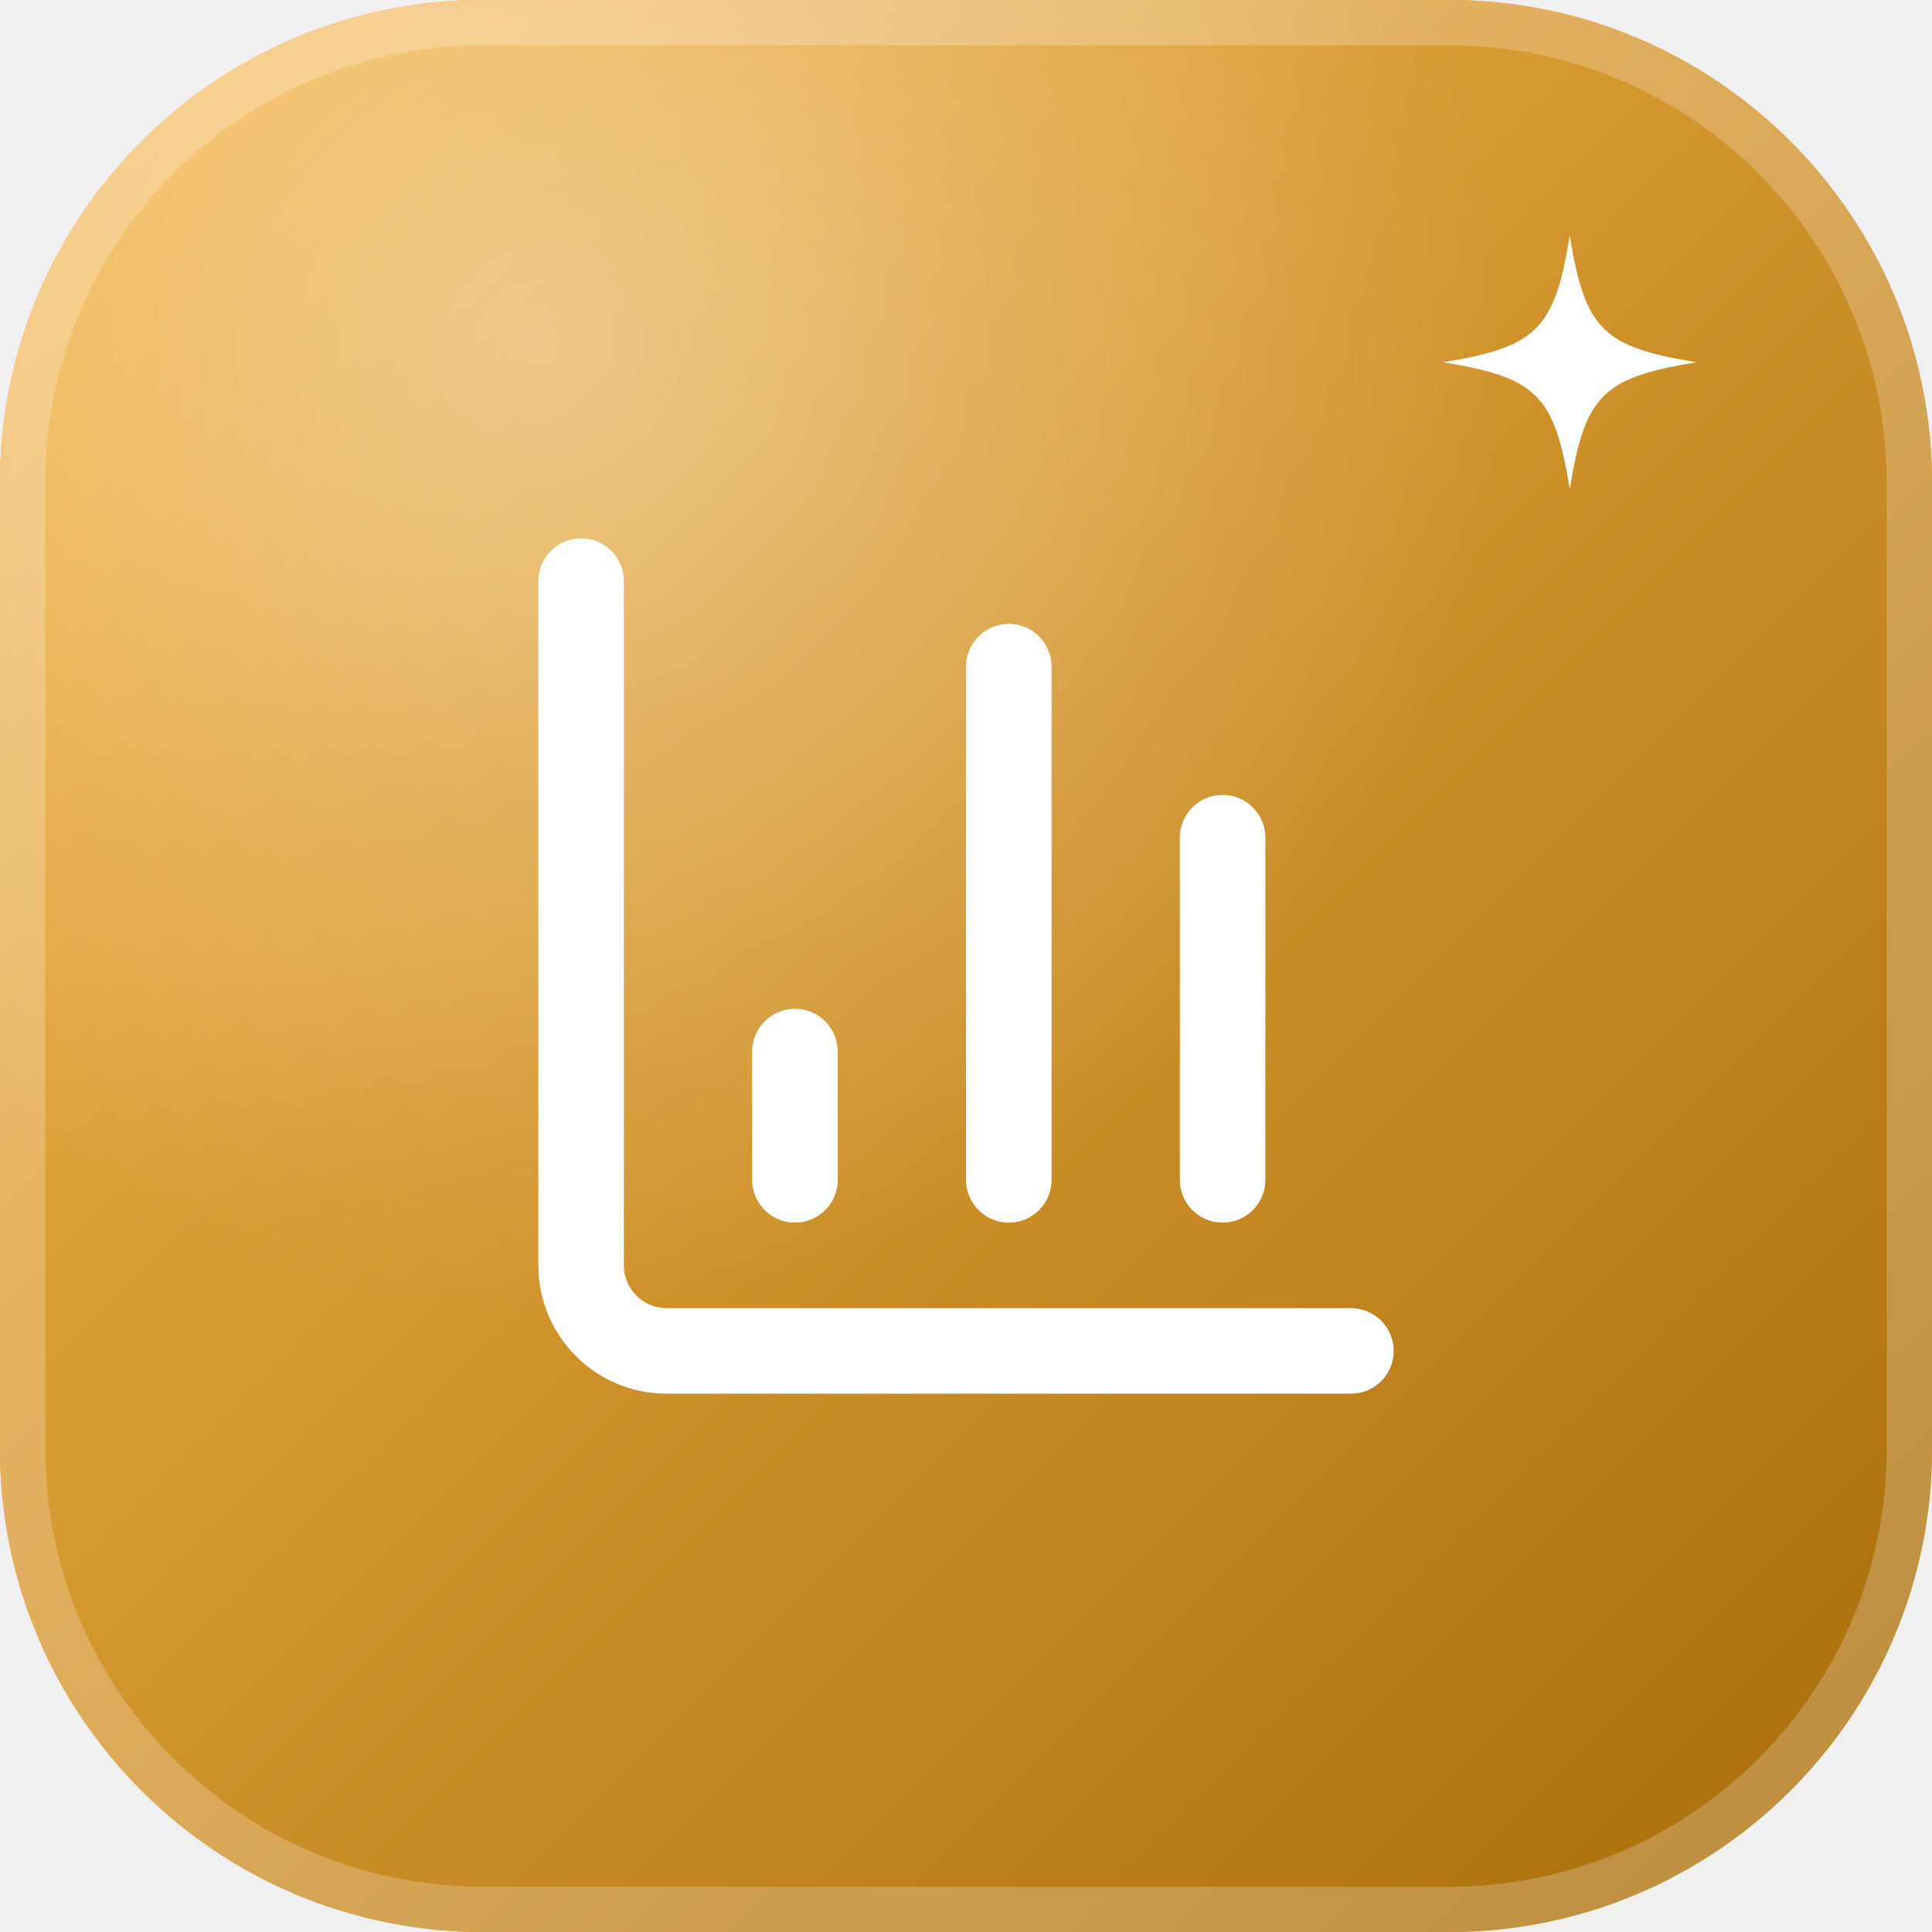
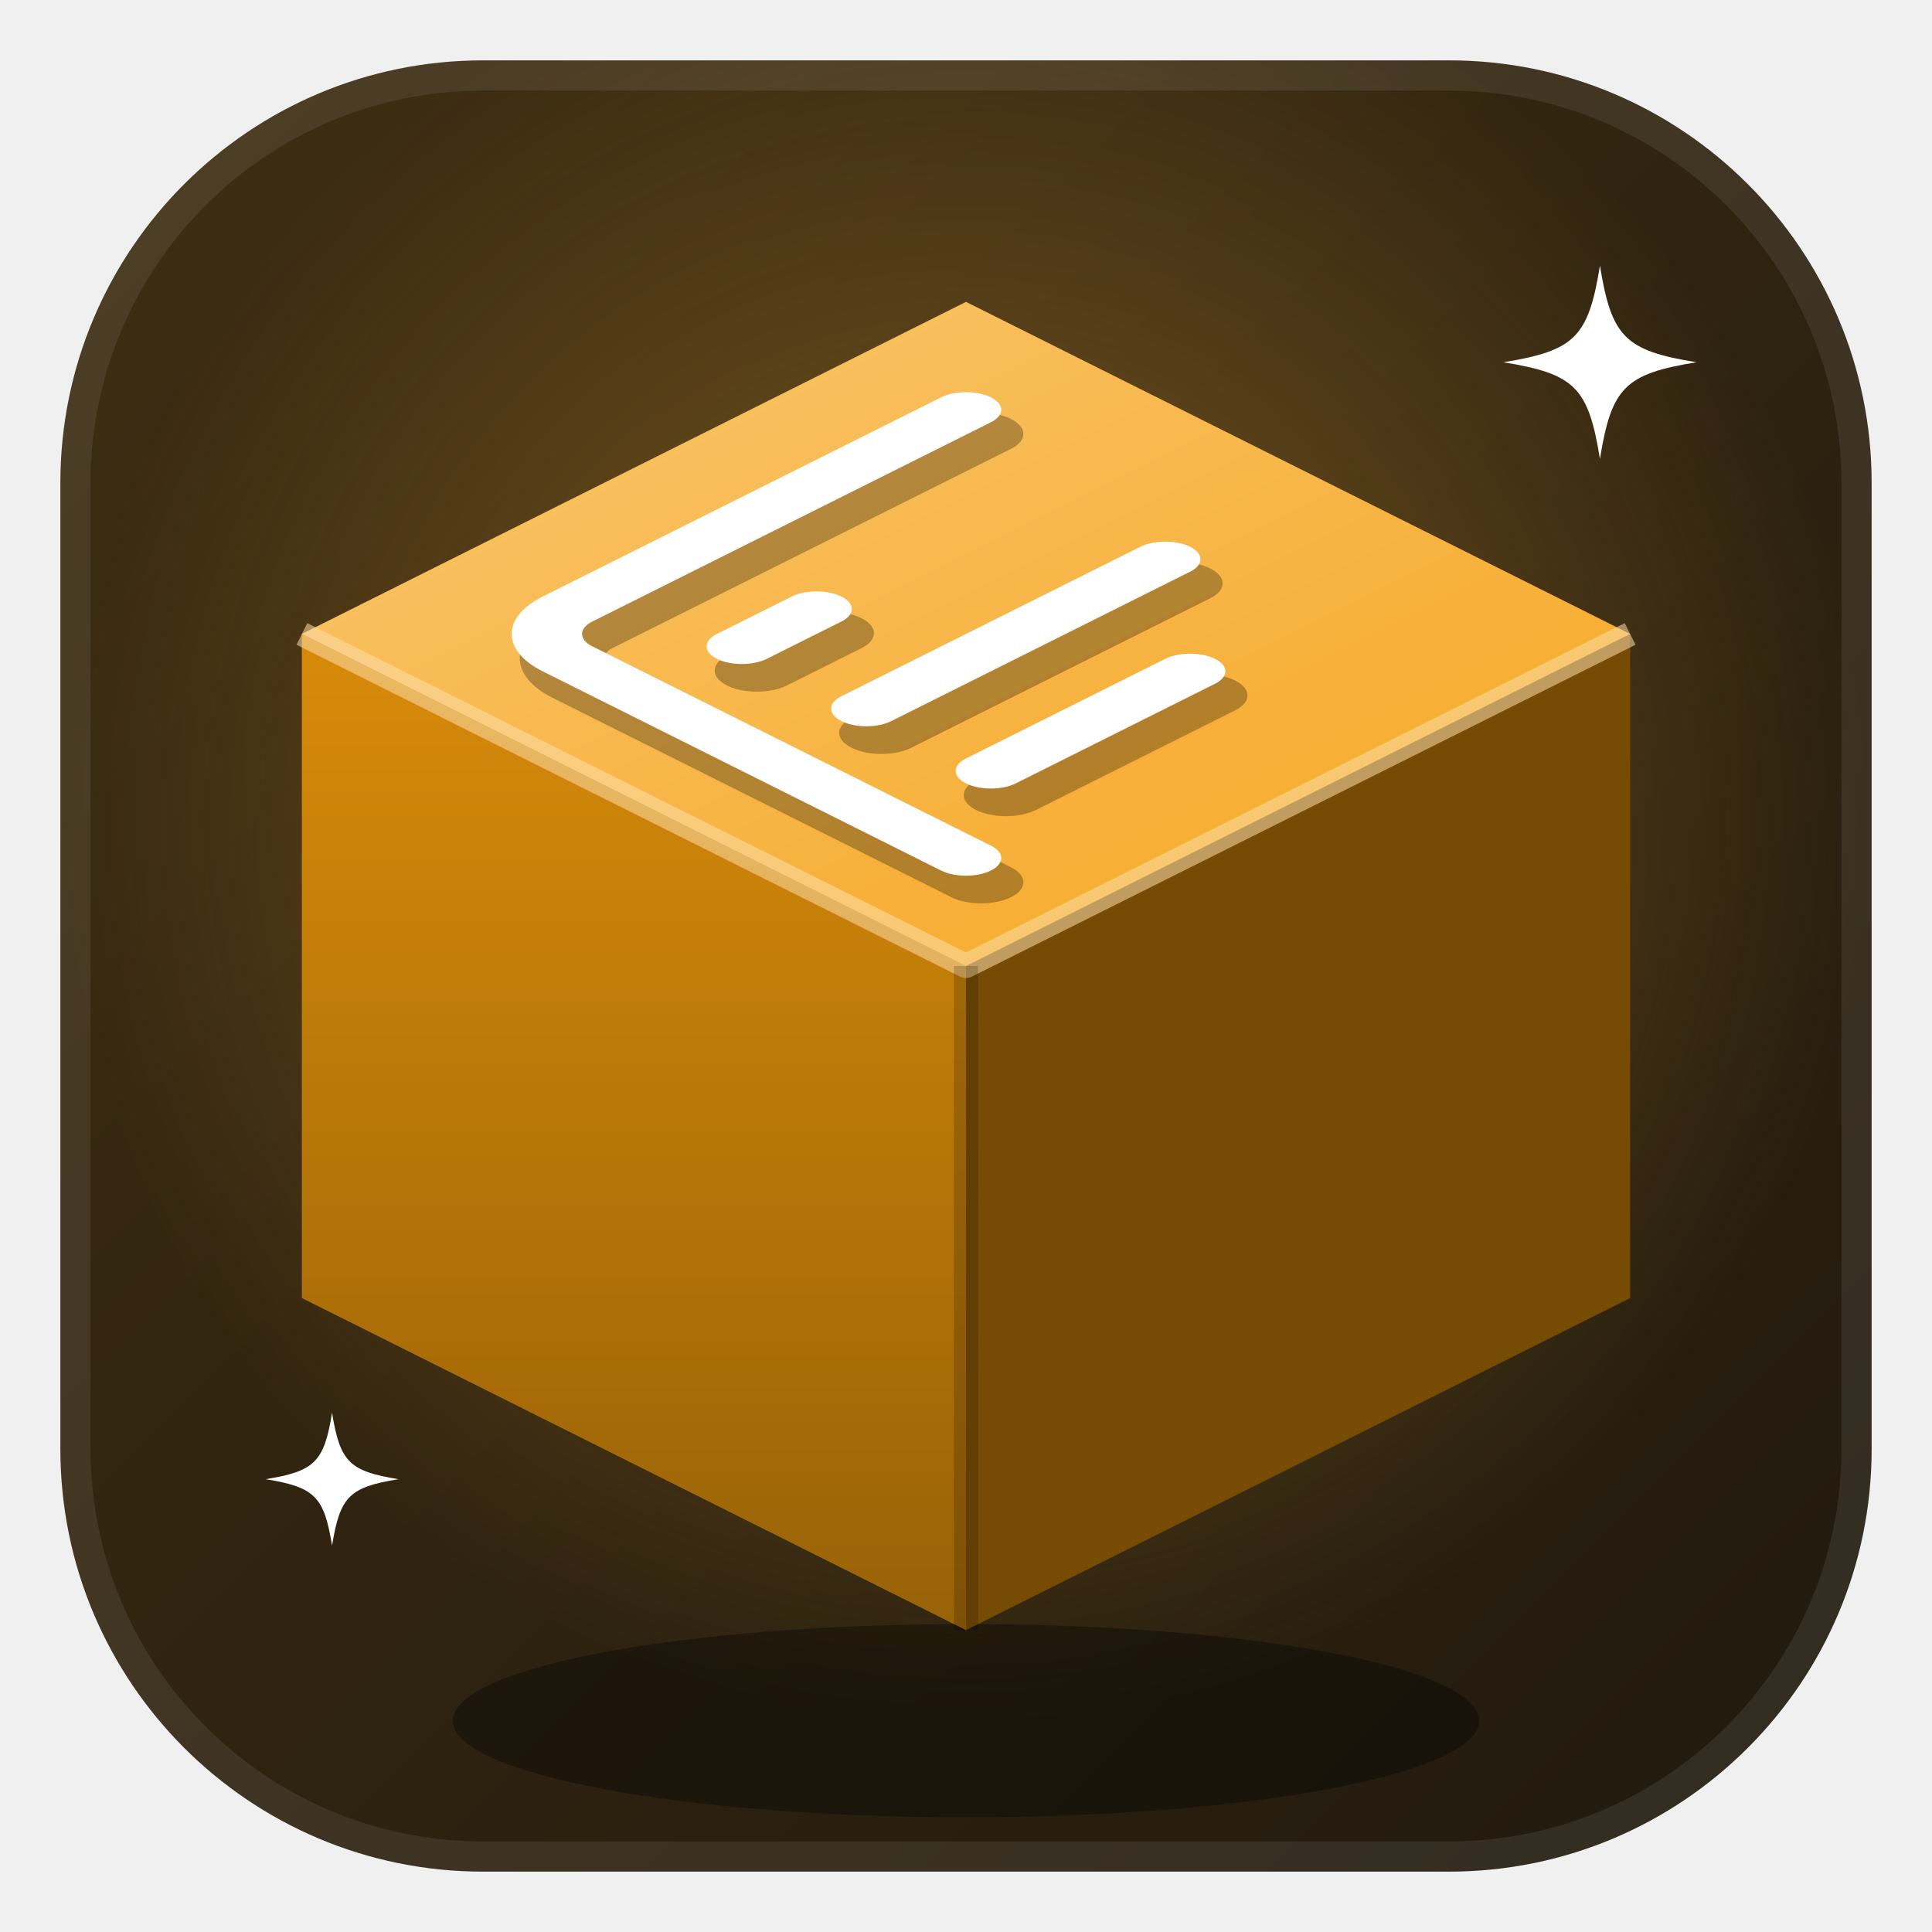
<svg xmlns="http://www.w3.org/2000/svg" viewBox="0 0 64 64" role="img" aria-hidden="true">
  <defs>
-     <linearGradient id="t" x1="0" y1="0" x2="1" y2="1">
-       <stop offset="0" stop-color="#f8b94f" />
-       <stop offset="1" stop-color="#a76b07" />
+     <linearGradient id="bg" x1="0" y1="0" x2="1" y2="1">
+       <stop offset="0" stop-color="#3f2e12" />
+       <stop offset="1" stop-color="#20190e" />
    </linearGradient>
-     <radialGradient id="h" cx=".28" cy=".18" r=".9">
-       <stop offset="0" stop-color="#ffffff" stop-opacity=".38" />
-       <stop offset=".55" stop-color="#ffffff" stop-opacity="0" />
+     <radialGradient id="halo" cx=".5" cy=".42" r=".5">
+       <stop offset="0" stop-color="#f7b13c" stop-opacity=".38" />
+       <stop offset="1" stop-color="#f7b13c" stop-opacity="0" />
    </radialGradient>
+     <linearGradient id="it" x1="0" y1="0" x2="1" y2="1">
+       <stop offset="0" stop-color="#f9c771" />
+       <stop offset="1" stop-color="#f6a61f" />
+     </linearGradient>
+     <linearGradient id="il" x1="0" y1="0" x2="0" y2="1">
+       <stop offset="0" stop-color="#d88b0a" />
+       <stop offset="1" stop-color="#986207" />
+     </linearGradient>
+     <linearGradient id="ish" x1="0" y1="0" x2="1" y2="0">
+       <stop offset="0" stop-color="#fff" stop-opacity="0" />
+       <stop offset=".5" stop-color="#fff" stop-opacity=".55" />
+       <stop offset="1" stop-color="#fff" stop-opacity="0" />
+     </linearGradient>
+     <clipPath id="ic">
+       <path d="M32 10 L54 21 L32 32 L10 21 Z" />
+     </clipPath>
  </defs>
-   <style>.g,.o,.w,.s{transform-box:fill-box;transform-origin:50% 50%}@keyframes m{0%,100%{transform:scaleY(1)}50%{transform:scaleY(.86)}}.g{animation:m 2.8s ease-in-out infinite;transform-origin:50% 100%}@keyframes s{0%,100%{opacity:.35;transform:scale(.55) rotate(0)}50%{opacity:1;transform:scale(1) rotate(45deg)}}.s{animation:s 3s ease-in-out infinite}@media (prefers-reduced-motion:reduce){.g,.o,.w,.s,.g path,.g polyline{animation:none!important}}</style>
-   <rect width="64" height="64" rx="16" fill="#f59e0b" />
-   <rect width="64" height="64" rx="16" fill="url(#t)" />
-   <rect width="64" height="64" rx="16" fill="url(#h)" />
-   <rect x=".75" y=".75" width="62.5" height="62.5" rx="15.25" fill="none" stroke="#ffffff" stroke-opacity=".22" stroke-width="1.5" />
-   <g transform="translate(15 15) scale(1.4167)">
-     <g class="g" fill="none" stroke="#ffffff" stroke-width="2" stroke-linecap="round" stroke-linejoin="round">
+   <style>.ibob,.ishadow{transform-box:fill-box;transform-origin:50% 50%}@keyframes ib{0%,100%{transform:translateY(0)}50%{transform:translateY(-2.2px)}}@keyframes isd{0%,100%{transform:scaleX(1);opacity:.35}50%{transform:scaleX(.86);opacity:.22}}@keyframes is{0%,55%{transform:translateX(0)}100%{transform:translateX(78px)}}@keyframes ig{0%,100%{opacity:.9}50%{opacity:1}}.ibob{animation:ib 4.2s ease-in-out infinite}.ishadow{animation:isd 4.2s ease-in-out infinite}.ishine{animation:is 5.5s ease-in-out infinite}.iglow{animation:ig 4.2s ease-in-out infinite}.sp{transform-box:fill-box;transform-origin:50% 50%;animation:tw 3.2s ease-in-out infinite}@keyframes tw{0%,100%{opacity:.15;transform:scale(.4) rotate(0)}50%{opacity:.95;transform:scale(1) rotate(45deg)}}@media (prefers-reduced-motion:reduce){*{animation:none!important}}</style>
+   <rect x="2" y="2" width="60" height="60" rx="14" fill="url(#bg)" />
+   <rect x="2" y="2" width="60" height="60" rx="14" fill="url(#halo)" />
+   <rect x="2.5" y="2.5" width="59" height="59" rx="13.5" fill="none" stroke="#fff" stroke-opacity=".08" />
+   <g class="ibob">
+     <ellipse cx="32" cy="57" rx="17" ry="3.2" fill="#000" opacity=".35" class="ishadow" />
+     <path d="M10 21 L32 32 V54 L10 43 Z" fill="url(#il)" />
+     <path d="M54 21 L32 32 V54 L54 43 Z" fill="#764c05" />
+     <path d="M32 10 L54 21 L32 32 L10 21 Z" fill="url(#it)" />
+     <path d="M10 21 L32 32 L54 21" fill="none" stroke="#fcddaa" stroke-opacity=".55" stroke-width=".8" stroke-linejoin="round" />
+     <path d="M32 32 V54" stroke="#000" stroke-opacity=".18" stroke-width=".8" />
+     <g clip-path="url(#ic)">
+       <rect class="ishine" x="-14" y="6" width="14" height="30" fill="url(#ish)" transform="skewX(-25)" />
+     </g>
+     <g transform="translate(.5 .8)">
+       <g transform="matrix(0.825 0.4125 -0.825 0.4125 32 11.100)" fill="none" stroke="#000" stroke-opacity=".28" stroke-width="2.4" stroke-linecap="round" stroke-linejoin="round">
+         <path d="M3 3v16a2 2 0 0 0 2 2h16" />
+         <path d="M18 17V9" />
+         <path d="M13 17V5" />
+         <path d="M8 17v-3" />
+       </g>
+     </g>
+     <g class="iglow" transform="matrix(0.825 0.4125 -0.825 0.4125 32 11.100)" fill="none" stroke="#fff" stroke-width="2" stroke-linecap="round" stroke-linejoin="round">
      <path d="M3 3v16a2 2 0 0 0 2 2h16" />
      <path d="M18 17V9" />
      <path d="M13 17V5" />
      <path d="M8 17v-3" />
    </g>
  </g>
-   <g transform="translate(52 12) scale(.42)">
-     <path class="s" d="M0 -10 C1.2 -2.6 2.6 -1.2 10 0 C2.6 1.2 1.2 2.6 0 10 C-1.2 2.6 -2.6 1.2 -10 0 C-2.6 -1.2 -1.2 -2.6 0 -10Z" fill="#ffffff" />
+   <g transform="translate(53 12) scale(.32)">
+     <path class="sp" d="M0 -10 C1.2 -2.6 2.6 -1.2 10 0 C2.6 1.2 1.2 2.6 0 10 C-1.2 2.6 -2.6 1.2 -10 0 C-2.6 -1.2 -1.2 -2.6 0 -10Z" fill="#fff" />
+   </g>
+   <g transform="translate(11 49) scale(.22)">
+     <path class="sp" style="animation-delay:1.4s" d="M0 -10 C1.2 -2.6 2.6 -1.2 10 0 C2.6 1.2 1.2 2.6 0 10 C-1.2 2.6 -2.6 1.2 -10 0 C-2.6 -1.2 -1.2 -2.6 0 -10Z" fill="#fff" />
  </g>
</svg>
